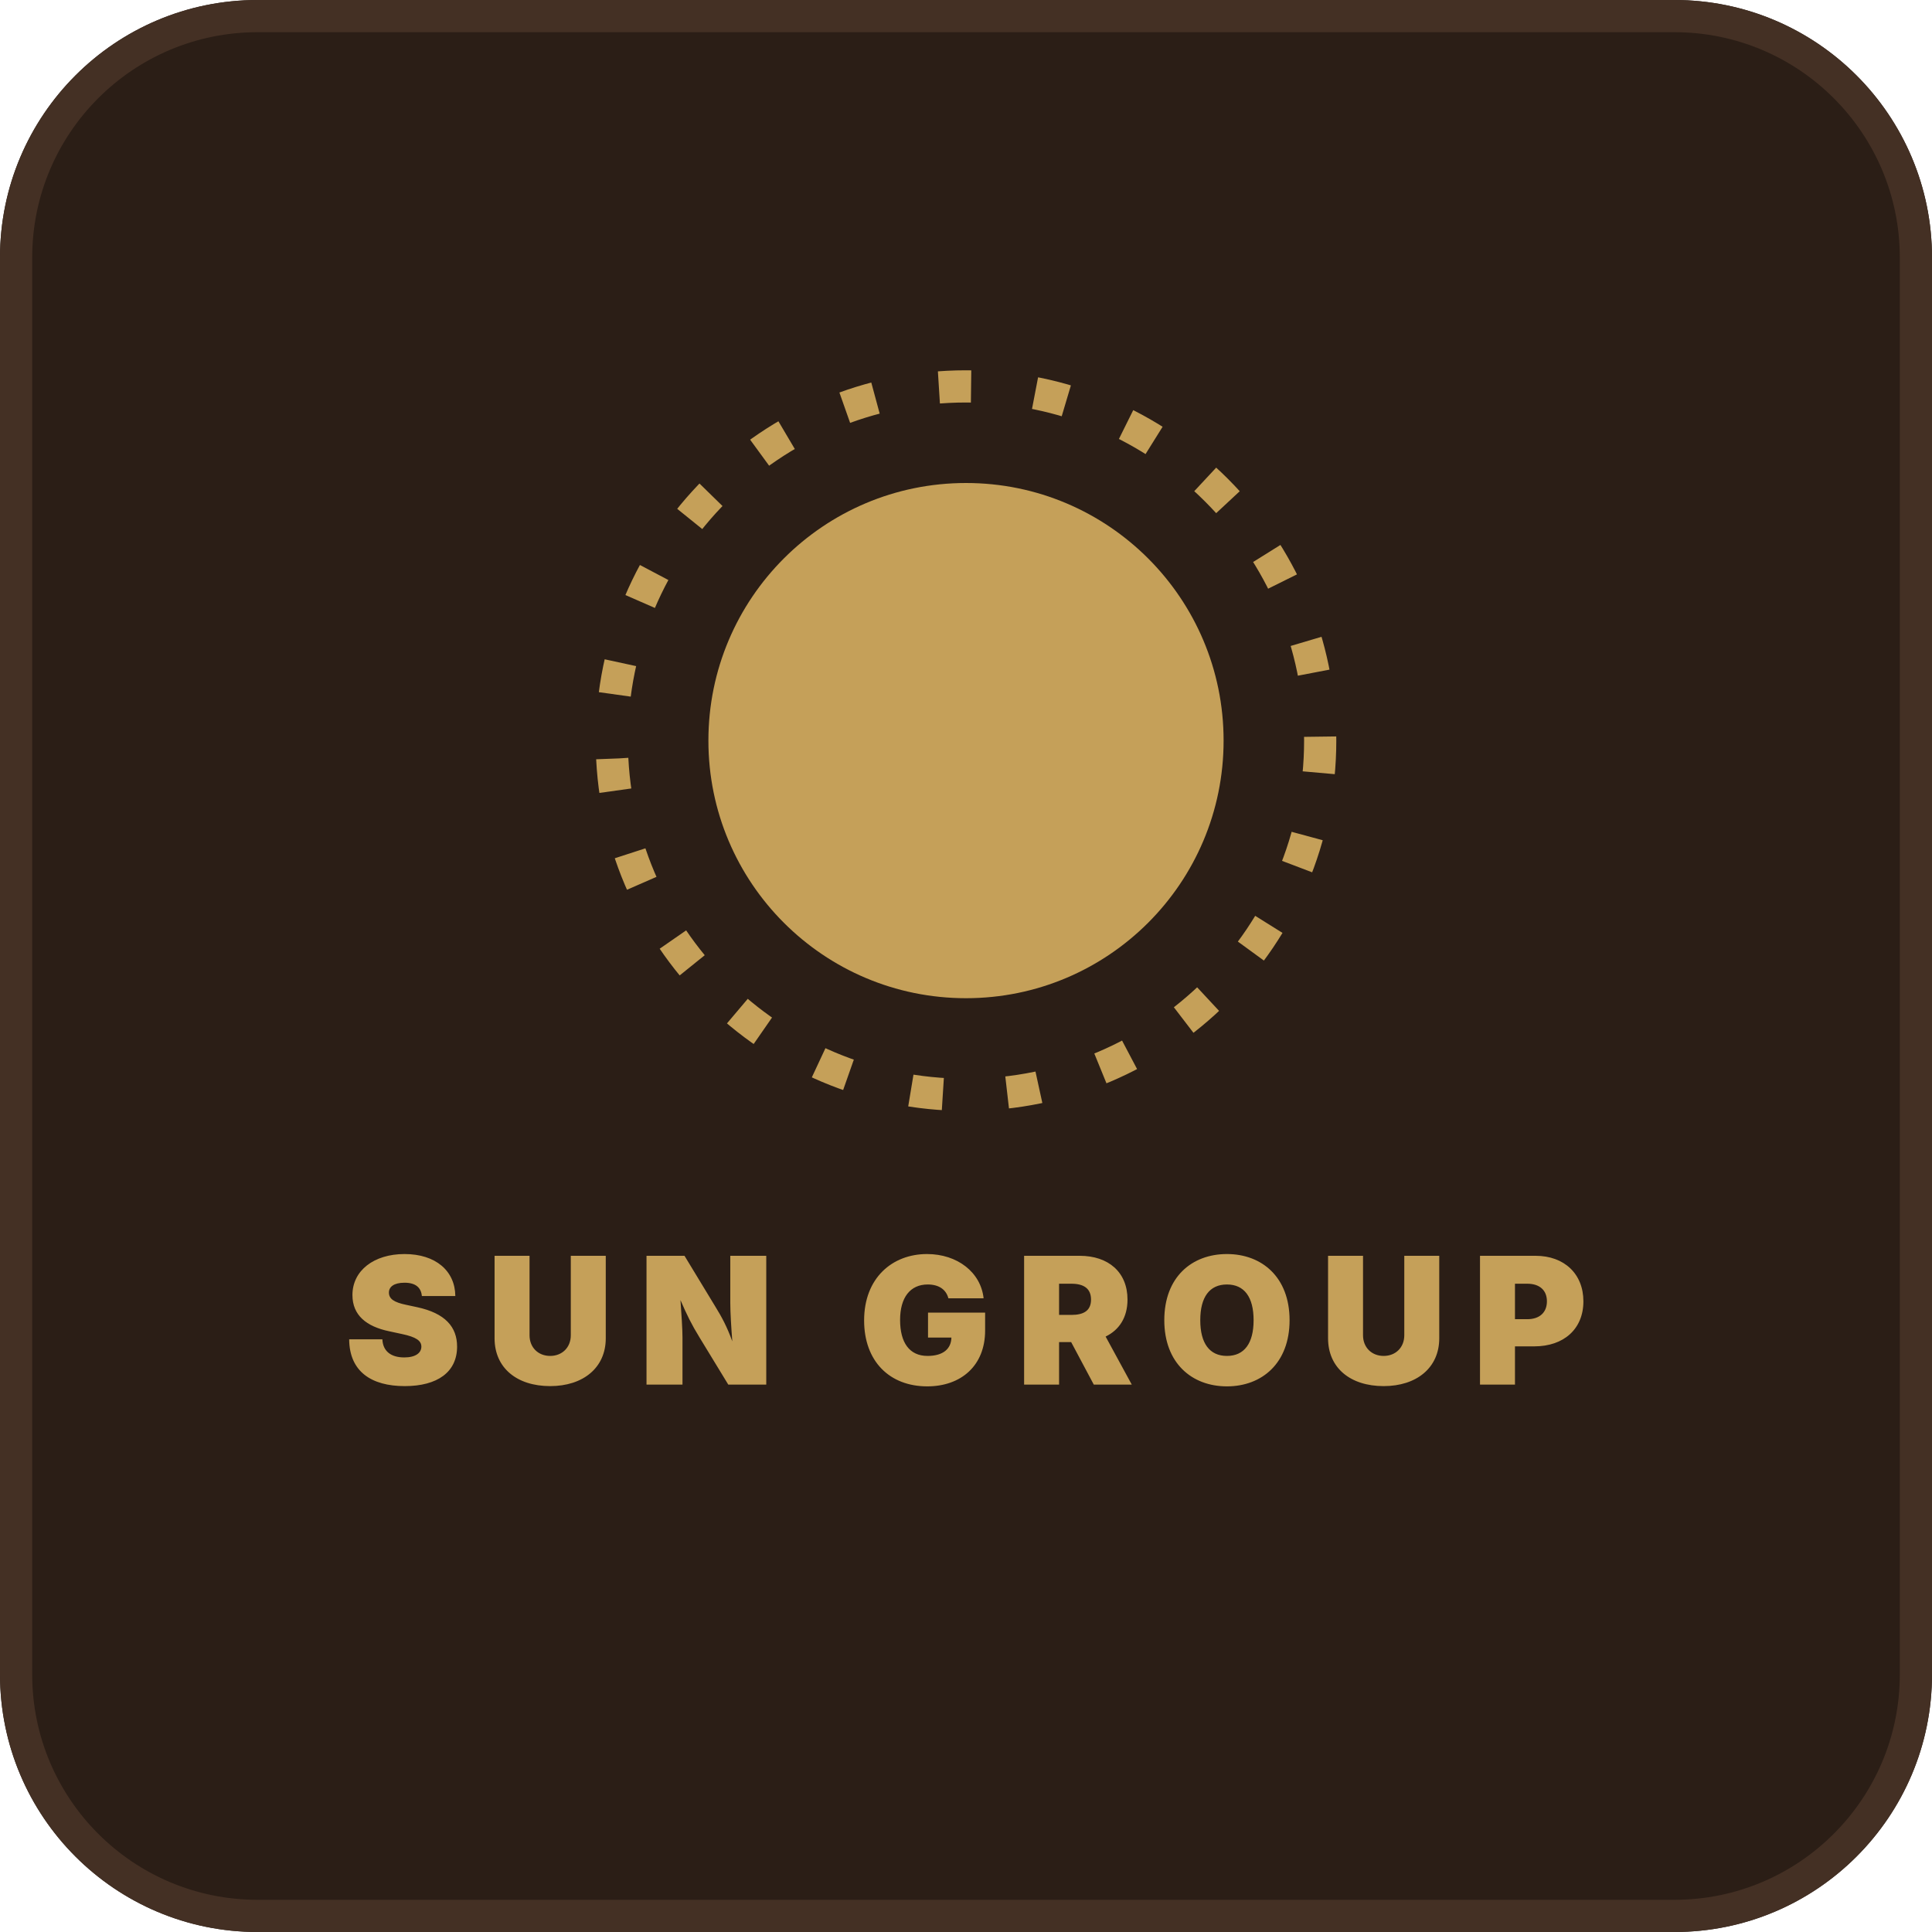
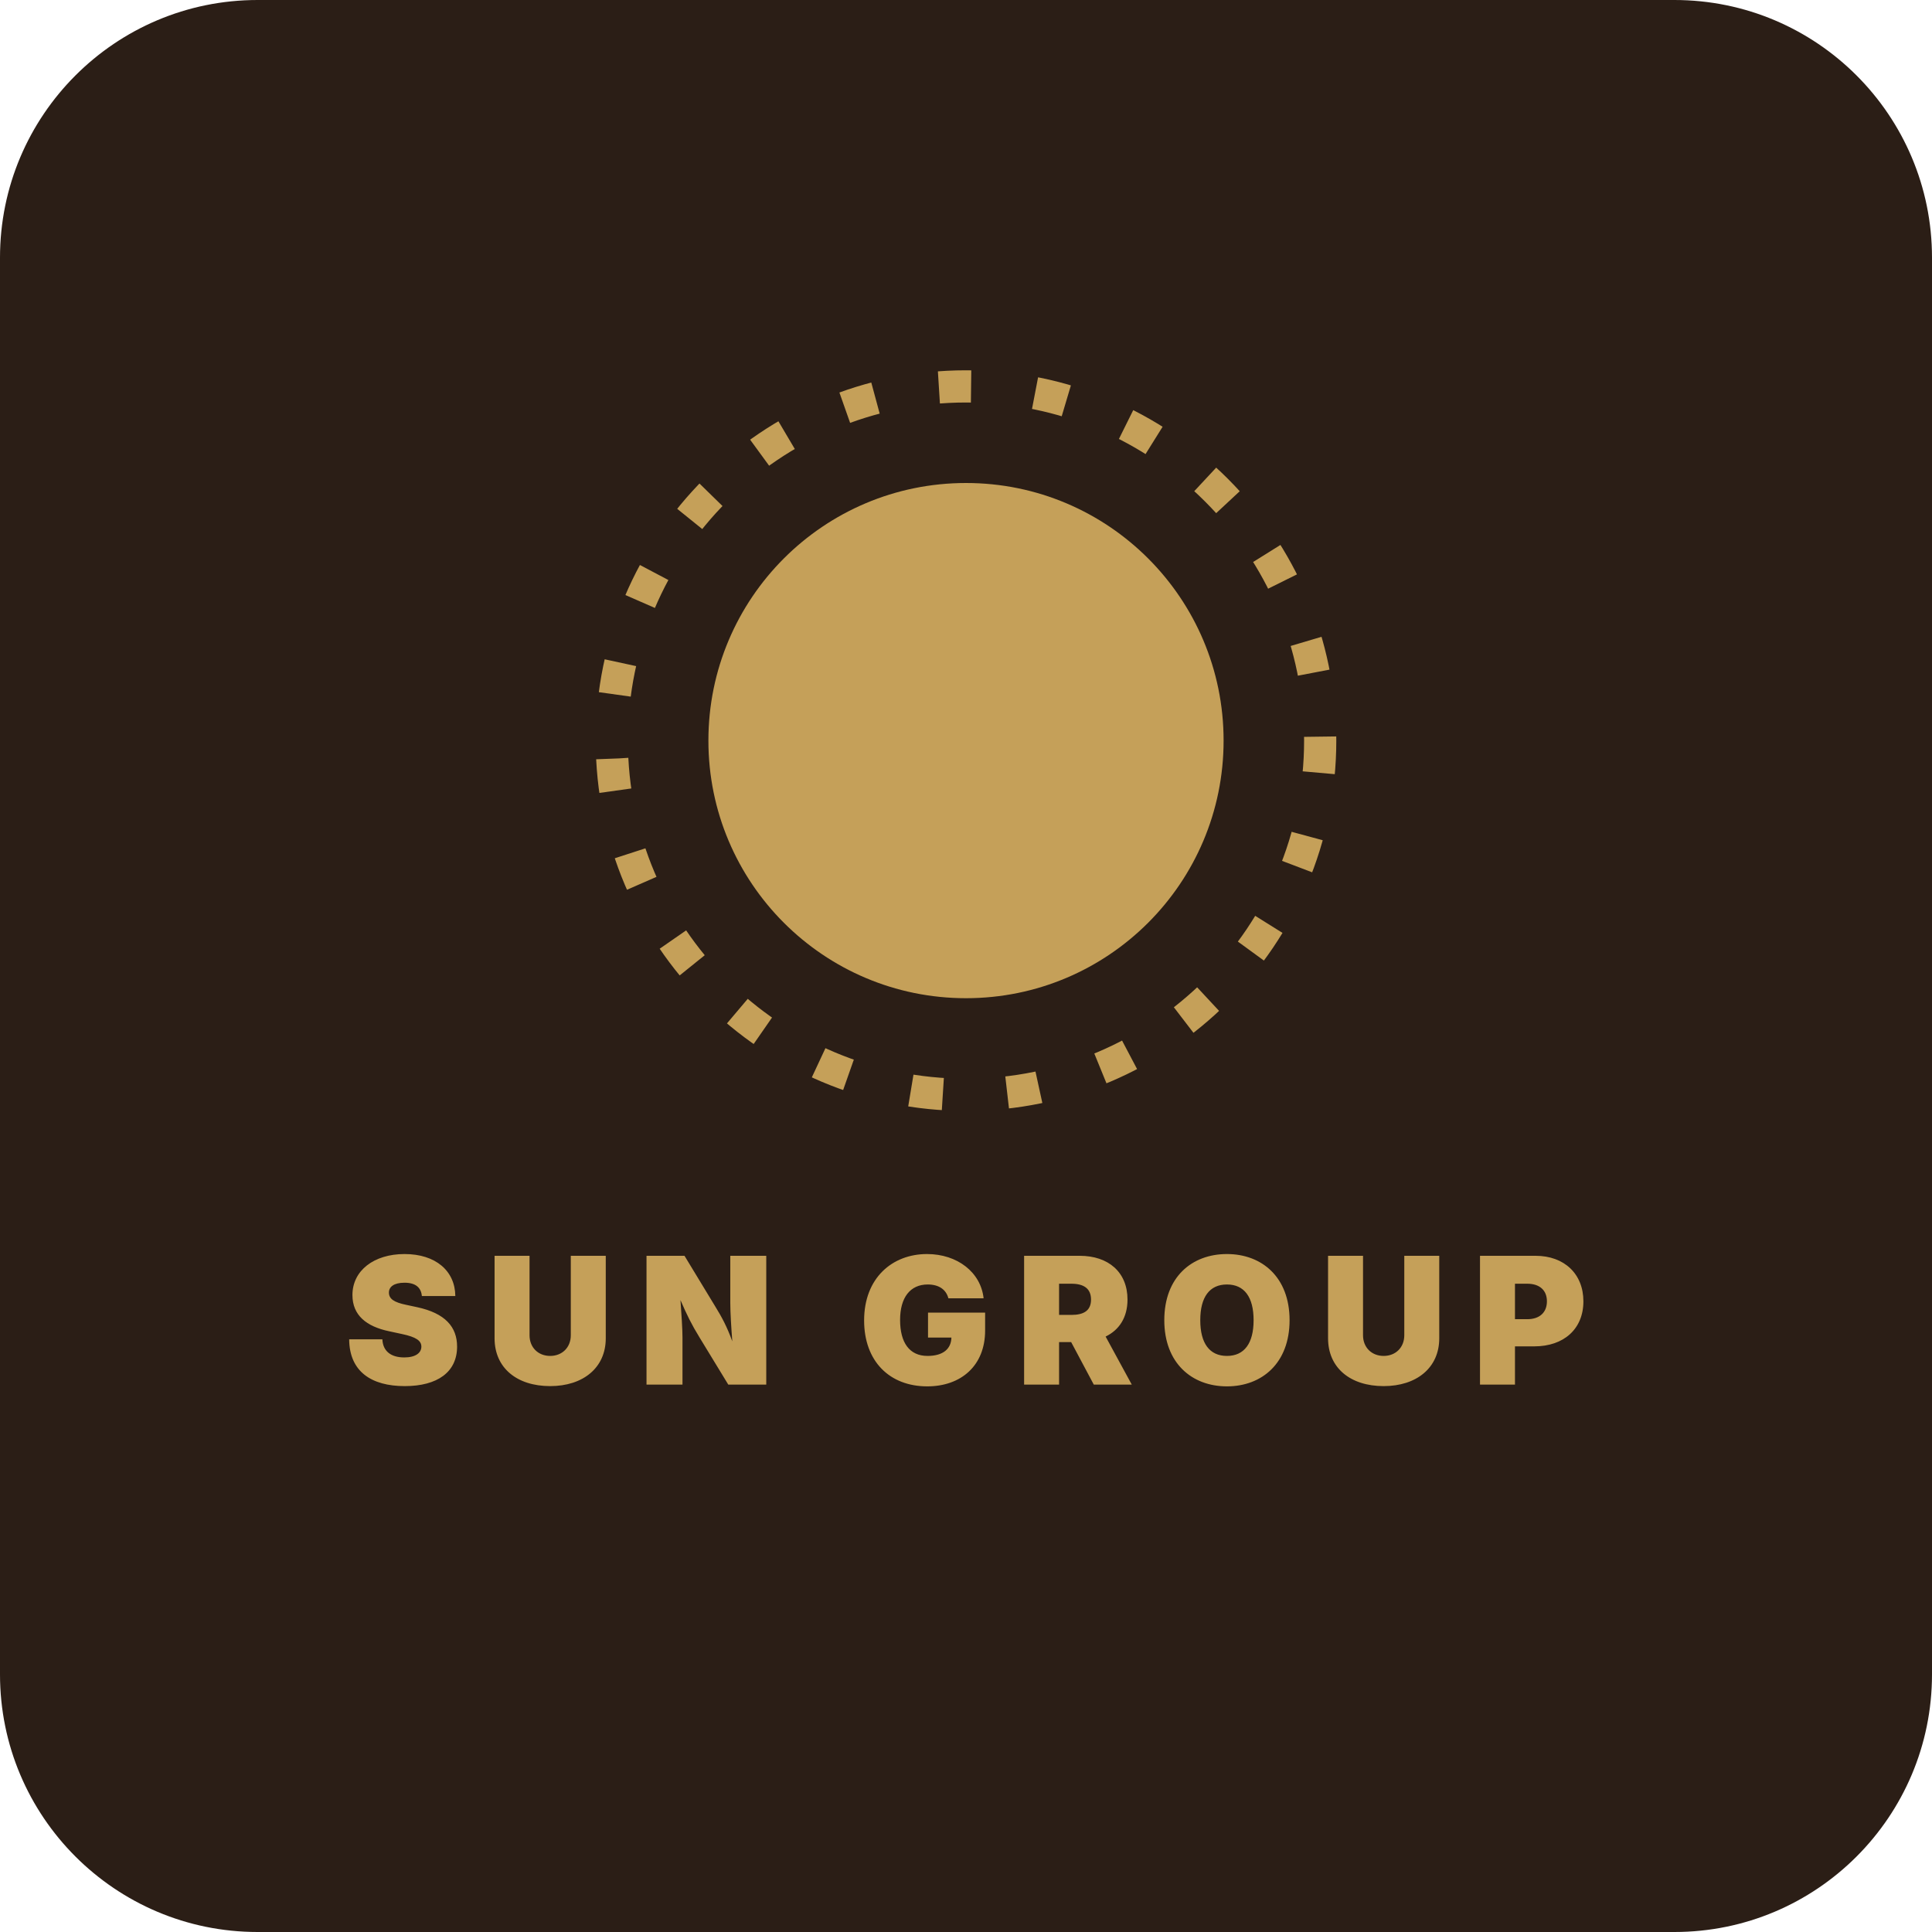
<svg xmlns="http://www.w3.org/2000/svg" viewBox="0 0 120 120" width="120" height="120">
  <rect width="120" height="120" rx="16" fill="#2B1E16" />
-   <rect x="1" y="1" width="118" height="118" rx="15" fill="none" stroke="#443024" stroke-width="2" />
  <g transform="translate(60, 46)">
    <circle cx="0" cy="0" r="16" fill="#C5A059" />
    <circle cx="0" cy="0" r="22" fill="none" stroke="#C5A059" stroke-width="2" stroke-dasharray="2 4" />
  </g>
  <text x="60" y="86" font-family="'Inter', -apple-system, sans-serif" font-weight="900" font-size="11" fill="#C5A059" text-anchor="middle" letter-spacing="1.5">SUN GROUP</text>
</svg>
